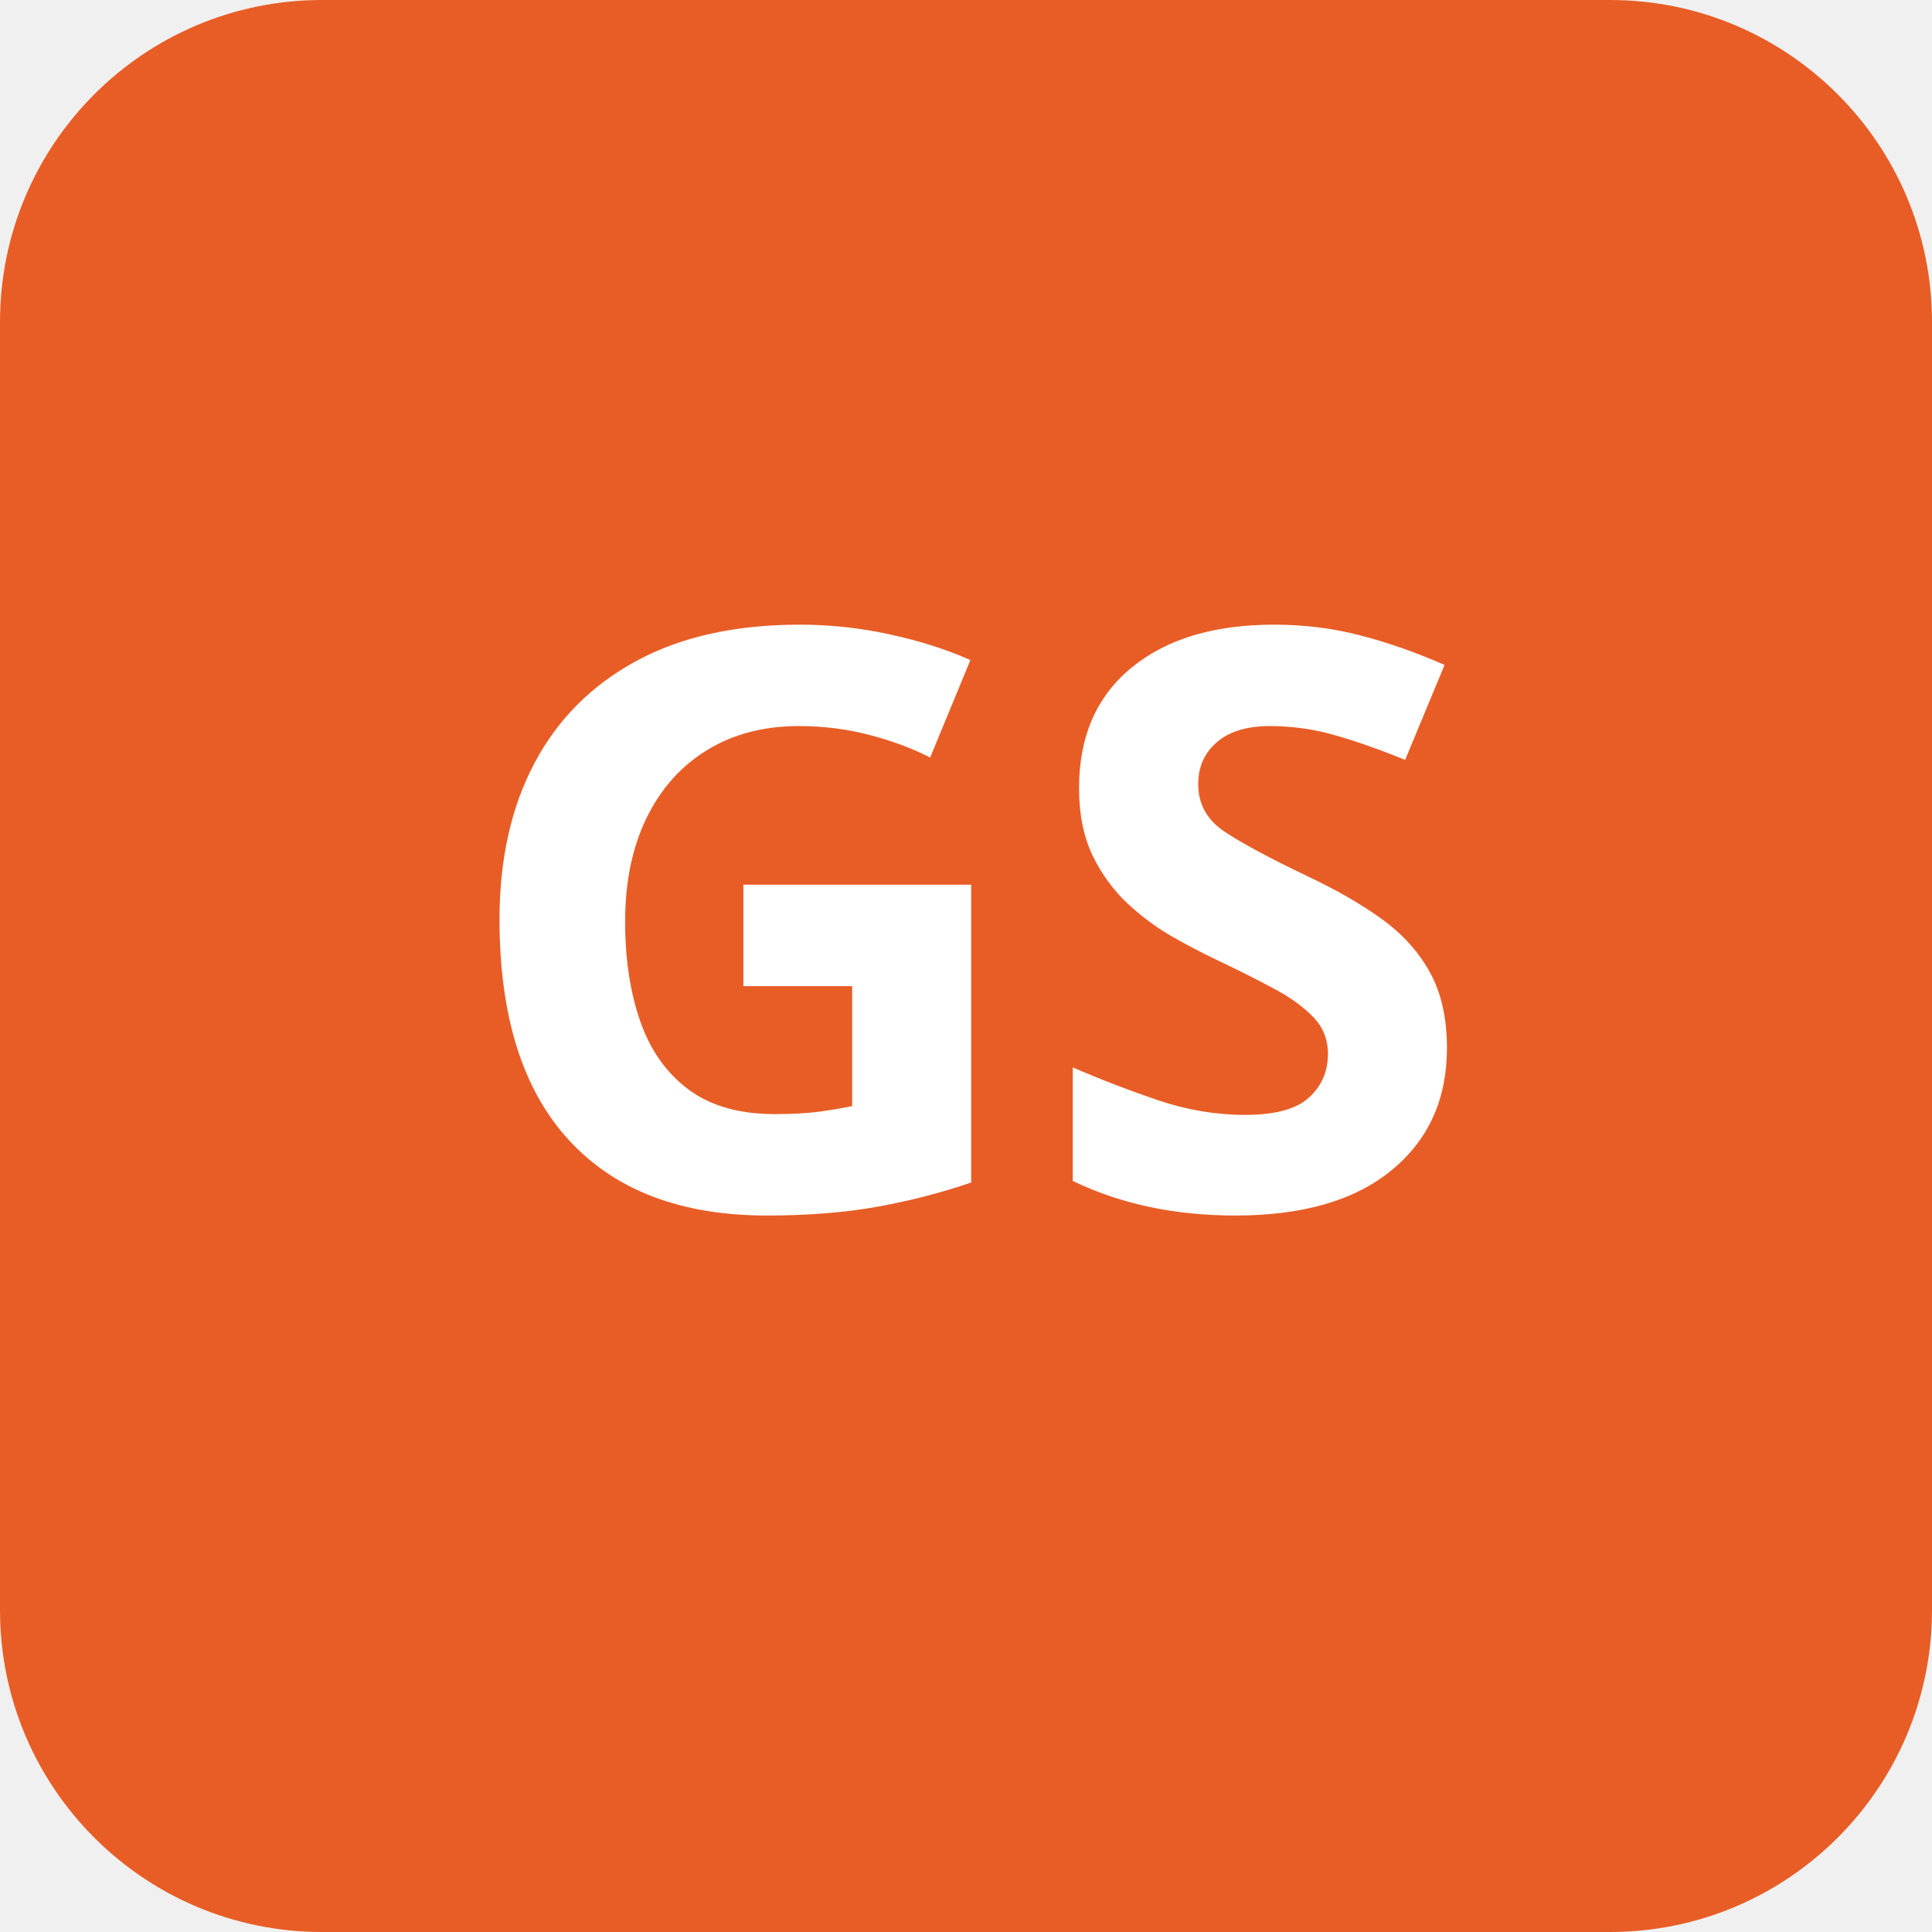
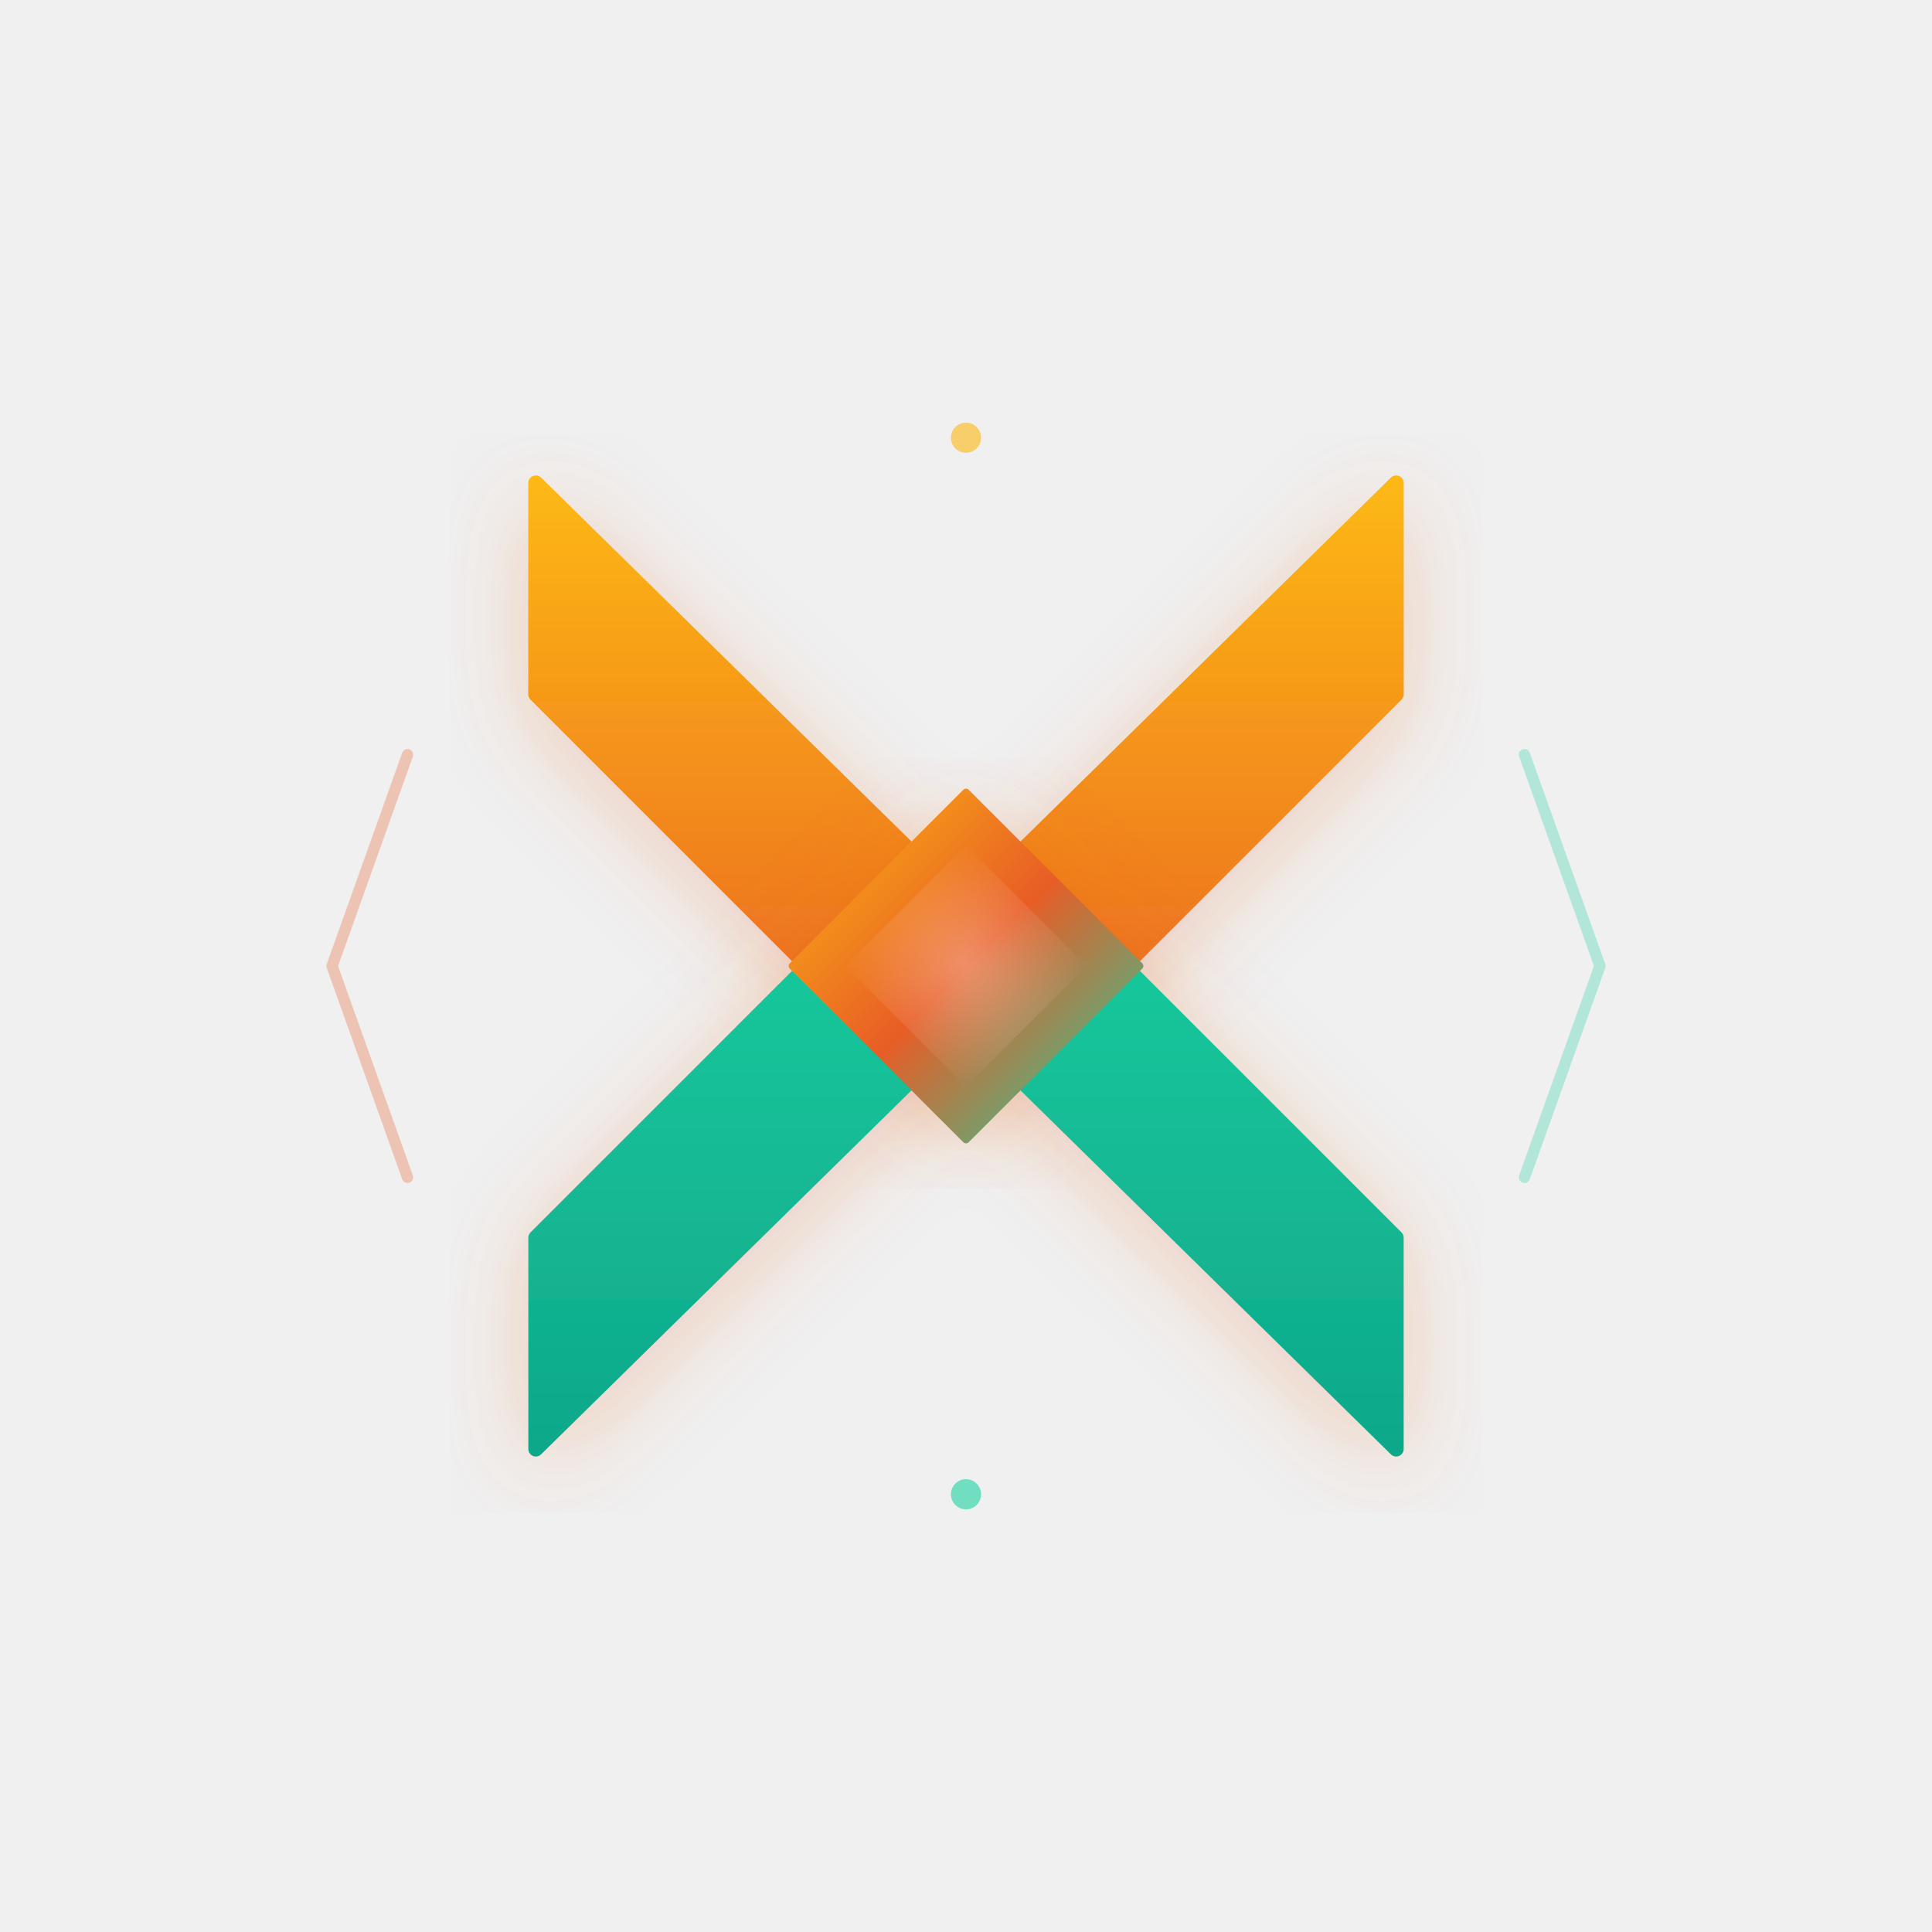
- <svg xmlns="http://www.w3.org/2000/svg" width="192" height="192" viewBox="0 0 192 192">
-   <rect width="192" height="192" rx="32" fill="#E85D26" />
-   <text x="96" y="120" text-anchor="middle" fill="white" font-size="80" font-weight="bold" font-family="sans-serif">GS</text>
+ <svg xmlns="http://www.w3.org/2000/svg" viewBox="0 0 512 512" width="512" height="512">
+   <defs>
+     <linearGradient id="guru" x1="0.5" y1="0" x2="0.5" y2="1">
+       <stop offset="0%" stop-color="#FDB813" />
+       <stop offset="100%" stop-color="#E85D26" />
+     </linearGradient>
+     <linearGradient id="sishya" x1="0.5" y1="1" x2="0.5" y2="0">
+       <stop offset="0%" stop-color="#0EA88A" />
+       <stop offset="100%" stop-color="#1DD1A1" />
+     </linearGradient>
+     <linearGradient id="bridge" x1="0" y1="0" x2="1" y2="1">
+       <stop offset="0%" stop-color="#FDB813" />
+       <stop offset="50%" stop-color="#E85D26" />
+       <stop offset="100%" stop-color="#1DD1A1" />
+     </linearGradient>
+     <filter id="glow">
+       <feGaussianBlur stdDeviation="8" result="blur" />
+       <feComposite in="SourceGraphic" in2="blur" operator="over" />
+     </filter>
+     <filter id="shadow">
+       <feDropShadow dx="0" dy="4" stdDeviation="12" flood-color="#E85D26" flood-opacity="0.25" />
+     </filter>
+     <radialGradient id="centerGlow" cx="50%" cy="50%" r="50%">
+       <stop offset="0%" stop-color="#FFFFFF" stop-opacity="0.3" />
+       <stop offset="100%" stop-color="#FFFFFF" stop-opacity="0" />
+     </radialGradient>
+   </defs>
+   <circle cx="256" cy="256" r="240" fill="#0C0A15" opacity="0" />
+   <g filter="url(#shadow)">
+     <path d="M142 128 L256 240 L370 128 L370 184 L256 298 L142 184 Z" fill="url(#guru)" stroke="url(#guru)" stroke-width="4" stroke-linejoin="round" />
+   </g>
+   <g filter="url(#shadow)">
+     <path d="M142 384 L256 272 L370 384 L370 328 L256 214 L142 328 Z" fill="url(#sishya)" stroke="url(#sishya)" stroke-width="4" stroke-linejoin="round" />
+   </g>
+   <path d="M210 256 L256 210 L302 256 L256 302 Z" fill="url(#bridge)" stroke="url(#bridge)" stroke-width="2" stroke-linejoin="round" />
+   <path d="M224 256 L256 224 L288 256 L256 288 Z" fill="url(#centerGlow)" />
+   <path d="M108 200 L88 256 L108 312" fill="none" stroke="#E85D26" stroke-width="3" stroke-linecap="round" stroke-linejoin="round" opacity="0.3" />
+   <path d="M404 200 L424 256 L404 312" fill="none" stroke="#1DD1A1" stroke-width="3" stroke-linecap="round" stroke-linejoin="round" opacity="0.3" />
+   <circle cx="256" cy="116" r="4" fill="#FDB813" opacity="0.6" />
+   <circle cx="256" cy="396" r="4" fill="#1DD1A1" opacity="0.6" />
</svg>
